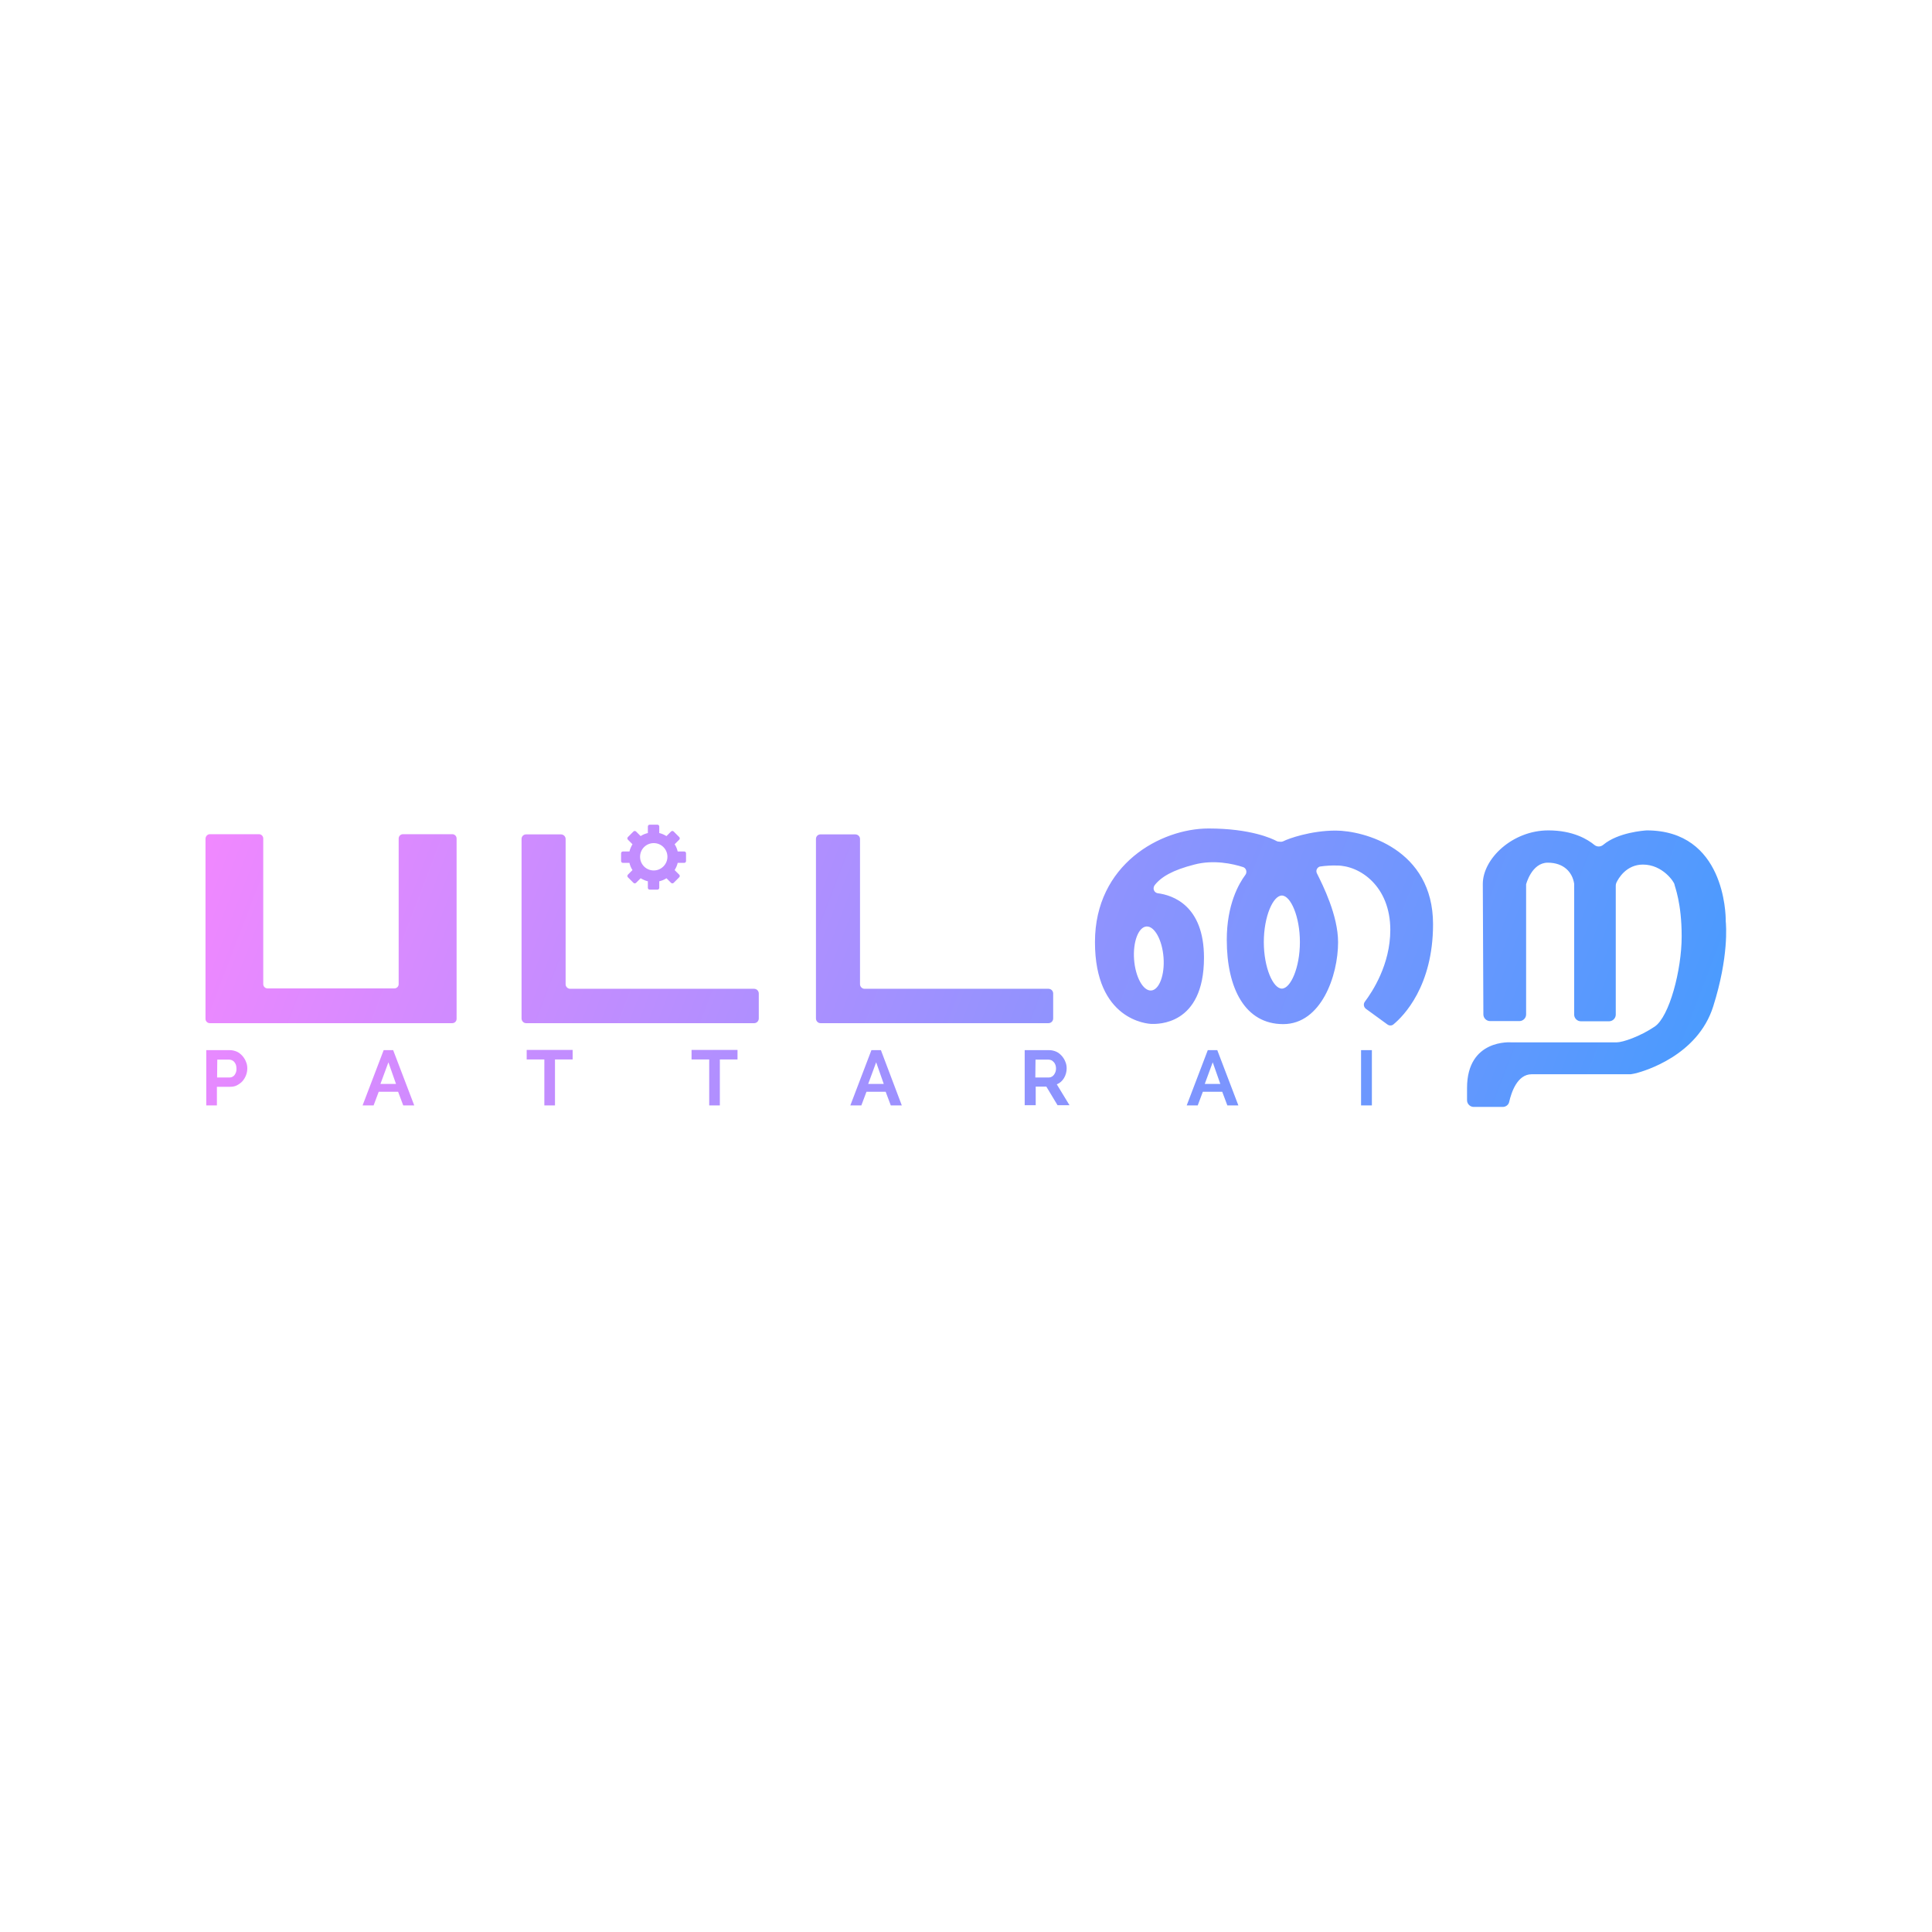
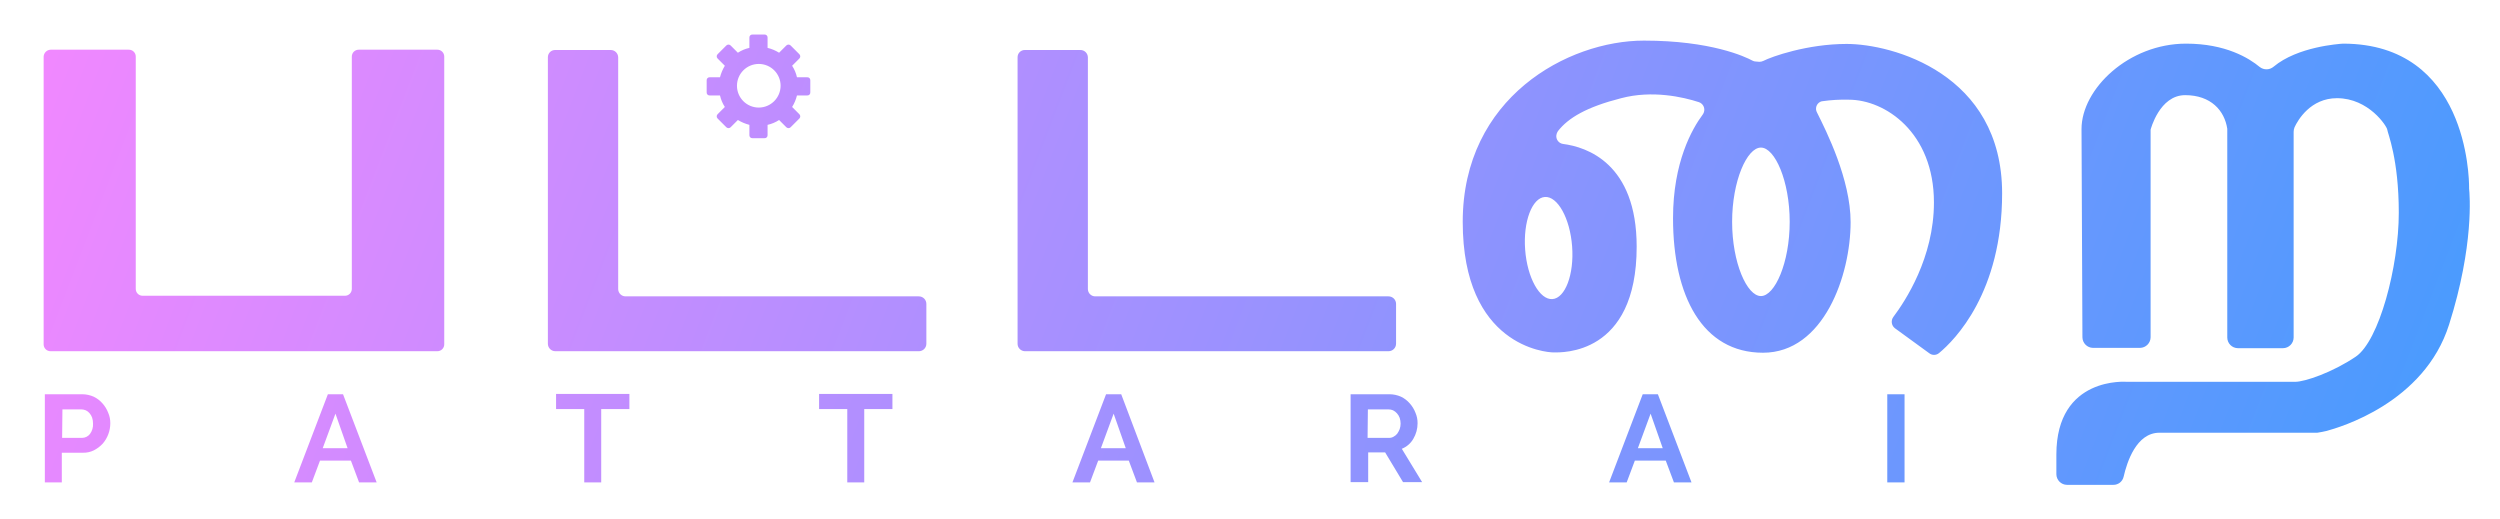
- <svg xmlns="http://www.w3.org/2000/svg" version="1.1" id="Layer_1" x="0px" y="0px" viewBox="0 0 1017.2 1017.2" style="enable-background:new 0 0 1017.2 1017.2;" xml:space="preserve">
-   <style type="text/css">
- 	.st0{fill:url(#SVGID_1_);}
- </style>
-   <linearGradient id="SVGID_1_" gradientUnits="userSpaceOnUse" x1="110.537" y1="362.999" x2="904.537" y2="667.999">
-     <stop offset="1.758171e-06" style="stop-color:#F687FF" />
-     <stop offset="1" style="stop-color:#409CFE" />
-   </linearGradient>
-   <path class="st0" d="M110.5,439.2h25.8c1.3,0,2.3,1,2.3,2.3v76.6c0,1.3,1,2.3,2.3,2.3h66.7c1.3,0,2.3-1,2.3-2.3l0,0v-76.6  c0-1.3,1-2.3,2.3-2.3h25.9c1.3,0,2.3,1,2.3,2.3v94.9c0,1.3-1,2.3-2.3,2.3H110.5c-1.3,0-2.3-1-2.3-2.3v-94.9  C108.3,440.2,109.3,439.2,110.5,439.2z M277,439.3h18.3c1.4,0,2.5,1.1,2.5,2.4v0v76.5c0,1.3,1.1,2.4,2.4,2.4l0,0H397  c1.4,0,2.5,1.1,2.5,2.5l0,0v13.1c0,1.4-1.1,2.5-2.4,2.5h0H277c-1.3,0-2.4-1.1-2.4-2.5v-94.5C274.6,440.4,275.6,439.3,277,439.3  C277,439.3,277,439.3,277,439.3z M432,439.3h18.3c1.4,0,2.5,1.1,2.5,2.4v0v76.5c0,1.3,1.1,2.4,2.4,2.4l0,0H552  c1.4,0,2.5,1.1,2.5,2.5l0,0v13.1c0,1.4-1.1,2.5-2.5,2.5l0,0H432c-1.3,0-2.4-1.1-2.4-2.5v-94.5C429.6,440.4,430.6,439.3,432,439.3  C432,439.3,432,439.3,432,439.3z M703.2,437.3c-13,0-24.8,4.2-27.5,5.6c-0.4,0.2-0.9,0.3-1.3,0.3l-1.2-0.1c-0.4,0-0.7-0.1-1.1-0.3  c-2.4-1.3-13.7-6.6-35.8-6.6c-25.1,0-59.8,18.8-59.8,59.8s27.5,43.1,30,43.1s27.4,1.1,27.4-34.9c0-27.5-16.5-32.9-24.3-33.9  c-1.4-0.2-2.4-1.5-2.2-2.9c0.1-0.5,0.2-0.9,0.5-1.3c3.4-4.4,9.5-8,20.9-10.9c10.2-2.7,20.4-0.4,25.6,1.3c1.4,0.4,2.1,1.9,1.7,3.3  c-0.1,0.3-0.2,0.5-0.4,0.8c-3.5,4.7-9.8,15.7-9.8,34.2c0,25.7,9.7,44.4,29.7,44.4s28.9-25.5,28.9-43.1c0-14.1-8-30-11.1-36.2  c-0.7-1.3-0.2-2.8,1.1-3.5c0.2-0.1,0.5-0.2,0.7-0.2c2.9-0.4,5.8-0.6,8.7-0.5c12,0,28.1,10.8,28.1,33.9c0,18.3-9.5,32.6-13.4,37.8  c-0.9,1.2-0.6,2.8,0.5,3.7c0,0,0,0,0,0l11.4,8.3c1,0.7,2.3,0.7,3.2-0.1c5.2-4.3,20.8-20,20.8-52.7  C754.5,447,718.1,437.3,703.2,437.3z M612.6,504.1c0.7,9.3-2.3,17.1-6.5,17.4s-8.3-7-9-16.3s2.3-17.1,6.5-17.4  S611.9,494.8,612.6,504.1z M674.9,520.5c-4.6,0-9.5-11-9.5-24.5s4.9-24.5,9.5-24.5s9.5,11,9.5,24.5S679.5,520.5,674.9,520.5  L674.9,520.5z M803.5,465.6c0,0,2.9-11.4,11.4-11.4s13,5.1,13.9,11.1c0,0.2,0,0.4,0,0.6v68.3c0,1.9,1.6,3.5,3.5,3.5l0,0h14.9  c1.9,0,3.5-1.6,3.5-3.5l0,0v-67.9c0-0.5,0.1-1,0.3-1.5c1.1-2.4,5.3-9.6,14-9.6c10.5,0,16.5,9.3,16.6,10.4s3.8,9.6,3.8,27.4  s-6.5,42.3-14.2,47.5s-16.8,8.3-20,8.3h-55.5c0,0-23.3-2-23.3,24v6.5c0,1.9,1.6,3.5,3.5,3.5l0,0h15.3c1.6,0,3.1-1.1,3.4-2.7  c1.1-4.8,4.2-14.5,11.8-14.5h52.1c0.3,0,2.8-0.5,3.1-0.6c4-1.1,32.2-9.1,40.4-35.1c8.3-26.2,6.8-43,6.6-44.9c0-0.1,0-0.2,0-0.4  c0-3.2-0.6-47.3-41.5-47.4H867c-1.4,0.1-15,1-22.9,7.6c-1.3,1.1-3.2,1.2-4.6,0.1c-3.5-2.9-11.2-7.7-24.3-7.7  c-18.9,0-34.5,14.9-34.5,28.2c0,11.4,0.3,55.9,0.3,68.7c0,1.9,1.6,3.5,3.5,3.5H800c1.9,0,3.5-1.6,3.5-3.5l0,0L803.5,465.6   M108.6,582v-29.1H121c1.3,0,2.5,0.3,3.7,0.8c1.1,0.5,2.1,1.3,2.9,2.2c0.8,0.9,1.5,2,1.9,3.1c0.5,1.1,0.7,2.3,0.7,3.5  c0,2.5-0.9,4.8-2.5,6.7c-0.8,0.9-1.8,1.6-2.9,2.2c-1.1,0.6-2.4,0.8-3.7,0.8h-6.9v9.8H108.6z M114.3,567.3h6.6c1,0,2-0.5,2.6-1.3  c0.7-1,1.1-2.2,1-3.4c0-0.7-0.1-1.4-0.3-2c-0.2-0.5-0.5-1.1-0.9-1.5c-0.3-0.4-0.8-0.7-1.2-0.9c-0.5-0.2-1-0.3-1.4-0.3h-6.3  L114.3,567.3z M202,552.9h5l11.1,29.1h-5.8l-2.7-7.2h-10.2l-2.7,7.2h-5.8L202,552.9z M208.5,570.7l-4-11.4l-4.2,11.4H208.5z   M301.5,557.8h-9.3V582h-5.6v-24.2h-9.3v-5h24.2L301.5,557.8z M388.3,557.8H379V582h-5.6v-24.2h-9.3v-5h24.2L388.3,557.8z   M458.8,552.9h5l11,29.1H469l-2.7-7.2h-10.1l-2.7,7.2h-5.8L458.8,552.9z M465.3,570.7l-4-11.4l-4.2,11.4H465.3z M539.5,582v-29.1  h12.9c1.3,0,2.5,0.3,3.7,0.8c1.1,0.5,2.1,1.3,2.9,2.2c0.8,0.9,1.5,2,1.9,3.1c0.5,1.1,0.7,2.3,0.7,3.5c0,1.8-0.5,3.6-1.4,5.1  c-0.9,1.5-2.2,2.7-3.8,3.3l6.7,11h-6.3l-5.9-9.8h-5.6v9.8H539.5z M545.1,567.3h7.1c0.5,0,1-0.1,1.5-0.4c0.5-0.2,0.8-0.6,1.2-1  c0.3-0.4,0.6-1,0.8-1.5c0.2-0.6,0.3-1.2,0.3-1.8c0-0.6-0.1-1.3-0.3-1.9c-0.2-0.5-0.5-1.1-0.9-1.5c-0.4-0.4-0.8-0.8-1.3-1  c-0.5-0.2-0.9-0.3-1.5-0.3h-6.8L545.1,567.3z M635.9,552.9h5L652,582h-5.8l-2.7-7.2h-10.2l-2.7,7.2h-5.8L635.9,552.9z M642.5,570.7  l-4-11.4l-4.2,11.4H642.5z M716.6,582v-29.1h5.7V582H716.6z M360.2,448.3h-3.4c-0.3-1.3-0.8-2.6-1.6-3.8l2.4-2.4  c0.4-0.4,0.4-1,0-1.4l-2.9-2.9c-0.4-0.4-1-0.4-1.4,0l-2.4,2.4c-1.2-0.7-2.4-1.3-3.8-1.6v-3.4c0-0.6-0.4-1-1-1h-4c-0.6,0-1,0.4-1,1  v3.4c-1.3,0.3-2.6,0.8-3.8,1.6l-2.4-2.4c-0.4-0.4-1-0.4-1.4,0l-2.9,2.9c-0.4,0.4-0.4,1,0,1.4l2.4,2.4c-0.7,1.2-1.3,2.5-1.6,3.8h-3.4  c-0.6,0-1,0.4-1,1v4c0,0.6,0.4,1,1,1h3.4c0.3,1.3,0.8,2.6,1.6,3.8l-2.4,2.4c-0.4,0.4-0.4,1,0,1.4l2.9,2.9c0.4,0.4,1,0.4,1.4,0  l2.4-2.4c1.2,0.7,2.5,1.3,3.8,1.6v3.4c0,0.6,0.4,1,1,1h4c0.6,0,1-0.4,1-1v-3.4c1.3-0.3,2.6-0.8,3.8-1.6l2.4,2.4c0.4,0.4,1,0.4,1.4,0  l2.9-2.9c0.4-0.4,0.4-1,0-1.4l-2.4-2.4c0.7-1.2,1.3-2.4,1.6-3.8h3.4c0.6,0,1-0.4,1-1v-4C361.2,448.7,360.8,448.3,360.2,448.3  C360.2,448.3,360.2,448.3,360.2,448.3z M344.2,458.3c-4,0-7.2-3.2-7.2-7.2c0-4,3.2-7.2,7.2-7.2c4,0,7.2,3.2,7.2,7.2c0,0,0,0,0,0  C351.4,455,348.2,458.3,344.2,458.3z" />
+ <svg xmlns="http://www.w3.org/2000/svg" id="Layer_1" data-name="Layer 1" viewBox="0 0 825 171">
+   <defs>
+     <style>.cls-1{fill:url(#linear-gradient);}</style>
+     <linearGradient id="linear-gradient" x1="16.74" y1="407.81" x2="810.74" y2="102.81" gradientTransform="matrix(1, 0, 0, -1, 0, 348)" gradientUnits="userSpaceOnUse">
+       <stop offset="0" stop-color="#f687ff" />
+       <stop offset="1" stop-color="#409cfe" />
+     </linearGradient>
+   </defs>
+   <path class="cls-1" d="M16.7,16.4H42.5a2.26,2.26,0,0,1,2.3,2.3V95.3a2.26,2.26,0,0,0,2.3,2.3h66.7a2.26,2.26,0,0,0,2.3-2.3h0V18.7a2.26,2.26,0,0,1,2.3-2.3h25.9a2.26,2.26,0,0,1,2.3,2.3v94.9a2.26,2.26,0,0,1-2.3,2.3H16.7a2.26,2.26,0,0,1-2.3-2.3V18.7A2.39,2.39,0,0,1,16.7,16.4Zm166.5.1h18.3a2.46,2.46,0,0,1,2.5,2.4h0V95.4a2.43,2.43,0,0,0,2.4,2.4h96.8a2.48,2.48,0,0,1,2.5,2.5h0v13.1a2.46,2.46,0,0,1-2.4,2.5H183.2a2.46,2.46,0,0,1-2.4-2.5V18.9a2.37,2.37,0,0,1,2.4-2.4Zm155,0h18.3a2.46,2.46,0,0,1,2.5,2.4h0V95.4a2.43,2.43,0,0,0,2.4,2.4h96.8a2.48,2.48,0,0,1,2.5,2.5h0v13.1a2.48,2.48,0,0,1-2.5,2.5h-120a2.46,2.46,0,0,1-2.4-2.5V18.9a2.37,2.37,0,0,1,2.4-2.4Zm271.2-2c-13,0-24.8,4.2-27.5,5.6a3.08,3.08,0,0,1-1.3.3l-1.2-.1a2.28,2.28,0,0,1-1.1-.3c-2.4-1.3-13.7-6.6-35.8-6.6-25.1,0-59.8,18.8-59.8,59.8s27.5,43.1,30,43.1,27.4,1.1,27.4-34.9c0-27.5-16.5-32.9-24.3-33.9a2.58,2.58,0,0,1-2.2-2.9,3,3,0,0,1,.5-1.3c3.4-4.4,9.5-8,20.9-10.9,10.2-2.7,20.4-.4,25.6,1.3a2.62,2.62,0,0,1,1.7,3.3,3,3,0,0,1-.4.8c-3.5,4.7-9.8,15.7-9.8,34.2,0,25.7,9.7,44.4,29.7,44.4s28.9-25.5,28.9-43.1c0-14.1-8-30-11.1-36.2a2.54,2.54,0,0,1,1.1-3.5,1.85,1.85,0,0,1,.7-.2,50.8,50.8,0,0,1,8.7-.5c12,0,28.1,10.8,28.1,33.9,0,18.3-9.5,32.6-13.4,37.8a2.68,2.68,0,0,0,.5,3.7h0l11.4,8.3a2.56,2.56,0,0,0,3.2-.1c5.2-4.3,20.8-20,20.8-52.7C660.7,24.2,624.3,14.5,609.4,14.5ZM518.8,81.3c.7,9.3-2.3,17.1-6.5,17.4s-8.3-7-9-16.3,2.3-17.1,6.5-17.4S518.1,72,518.8,81.3Zm62.3,16.4c-4.6,0-9.5-11-9.5-24.5s4.9-24.5,9.5-24.5,9.5,11,9.5,24.5-4.9,24.5-9.5,24.5ZM709.7,42.8s2.9-11.4,11.4-11.4,13,5.1,13.9,11.1v68.9a3.54,3.54,0,0,0,3.5,3.5h14.9a3.54,3.54,0,0,0,3.5-3.5h0V43.5a4,4,0,0,1,.3-1.5c1.1-2.4,5.3-9.6,14-9.6,10.5,0,16.5,9.3,16.6,10.4s3.8,9.6,3.8,27.4-6.5,42.3-14.2,47.5-16.8,8.3-20,8.3H701.9s-23.3-2-23.3,24v6.5a3.54,3.54,0,0,0,3.5,3.5h15.3a3.43,3.43,0,0,0,3.4-2.7c1.1-4.8,4.2-14.5,11.8-14.5h52.1c.3,0,2.8-.5,3.1-.6,4-1.1,32.2-9.1,40.4-35.1,8.3-26.2,6.8-43,6.6-44.9v-.4c0-3.2-.6-47.3-41.5-47.4h-.1c-1.4.1-15,1-22.9,7.6a3.62,3.62,0,0,1-4.6.1c-3.5-2.9-11.2-7.7-24.3-7.7-18.9,0-34.5,14.9-34.5,28.2,0,11.4.3,55.9.3,68.7a3.54,3.54,0,0,0,3.5,3.5h15.5a3.54,3.54,0,0,0,3.5-3.5h0V42.8M14.8,159.2V130.1H27.2a9.46,9.46,0,0,1,3.7.8,8.93,8.93,0,0,1,2.9,2.2,10,10,0,0,1,1.9,3.1,8.42,8.42,0,0,1,.7,3.5,10.3,10.3,0,0,1-2.5,6.7,10.59,10.59,0,0,1-2.9,2.2,7.71,7.71,0,0,1-3.7.8H20.4v9.8Zm5.7-14.7h6.6a3.32,3.32,0,0,0,2.6-1.3,5.24,5.24,0,0,0,1-3.4,6.45,6.45,0,0,0-.3-2,4.62,4.62,0,0,0-.9-1.5,3.45,3.45,0,0,0-1.2-.9,3.93,3.93,0,0,0-1.4-.3H20.6Zm87.7-14.4h5l11.1,29.1h-5.8l-2.7-7.2H105.6l-2.7,7.2H97.1Zm6.5,17.8-4-11.4-4.2,11.4Zm93-12.9h-9.3v24.2h-5.6V135h-9.3v-5h24.2Zm86.8,0h-9.3v24.2h-5.6V135h-9.3v-5h24.2Zm70.5-4.9h5l11,29.1h-5.8l-2.7-7.2H362.4l-2.7,7.2h-5.8Zm6.5,17.8-4-11.4-4.2,11.4Zm74.2,11.3V130.1h12.9a9.46,9.46,0,0,1,3.7.8,8.93,8.93,0,0,1,2.9,2.2,10,10,0,0,1,1.9,3.1,8.42,8.42,0,0,1,.7,3.5,10,10,0,0,1-1.4,5.1,7.63,7.63,0,0,1-3.8,3.3l6.7,11H463l-5.9-9.8h-5.6v9.8h-5.8Zm5.6-14.7h7.1a2.82,2.82,0,0,0,1.5-.4,3.78,3.78,0,0,0,1.2-1,7.14,7.14,0,0,0,.8-1.5,5.66,5.66,0,0,0,.3-1.8,6.28,6.28,0,0,0-.3-1.9,4.62,4.62,0,0,0-.9-1.5,4.12,4.12,0,0,0-1.3-1,3.65,3.65,0,0,0-1.5-.3h-6.8Zm90.8-14.4h5l11.1,29.1h-5.8l-2.7-7.2H539.5l-2.7,7.2H531Zm6.6,17.8-4-11.4-4.2,11.4Zm74.1,11.3V130.1h5.7v29.1ZM266.4,25.5H263a11.43,11.43,0,0,0-1.6-3.8l2.4-2.4a1,1,0,0,0,0-1.4L260.9,15a1,1,0,0,0-1.4,0l-2.4,2.4a12.78,12.78,0,0,0-3.8-1.6V12.4a.94.94,0,0,0-1-1h-4a.94.94,0,0,0-1,1v3.4a11.43,11.43,0,0,0-3.8,1.6L241.1,15a1,1,0,0,0-1.4,0l-2.9,2.9a1,1,0,0,0,0,1.4l2.4,2.4a14,14,0,0,0-1.6,3.8h-3.4a.94.94,0,0,0-1,1v4a.94.94,0,0,0,1,1h3.4a11.43,11.43,0,0,0,1.6,3.8l-2.4,2.4a1,1,0,0,0,0,1.4l2.9,2.9a1,1,0,0,0,1.4,0l2.4-2.4a14,14,0,0,0,3.8,1.6v3.4a.94.94,0,0,0,1,1h4a.94.94,0,0,0,1-1V41.2a11.43,11.43,0,0,0,3.8-1.6l2.4,2.4a1,1,0,0,0,1.4,0l2.9-2.9a1,1,0,0,0,0-1.4l-2.4-2.4a12.78,12.78,0,0,0,1.6-3.8h3.4a.94.94,0,0,0,1-1v-4a.94.94,0,0,0-1-1Zm-16,10a7.2,7.2,0,1,1,7.2-7.2h0A7.23,7.23,0,0,1,250.4,35.5Z" />
</svg>
